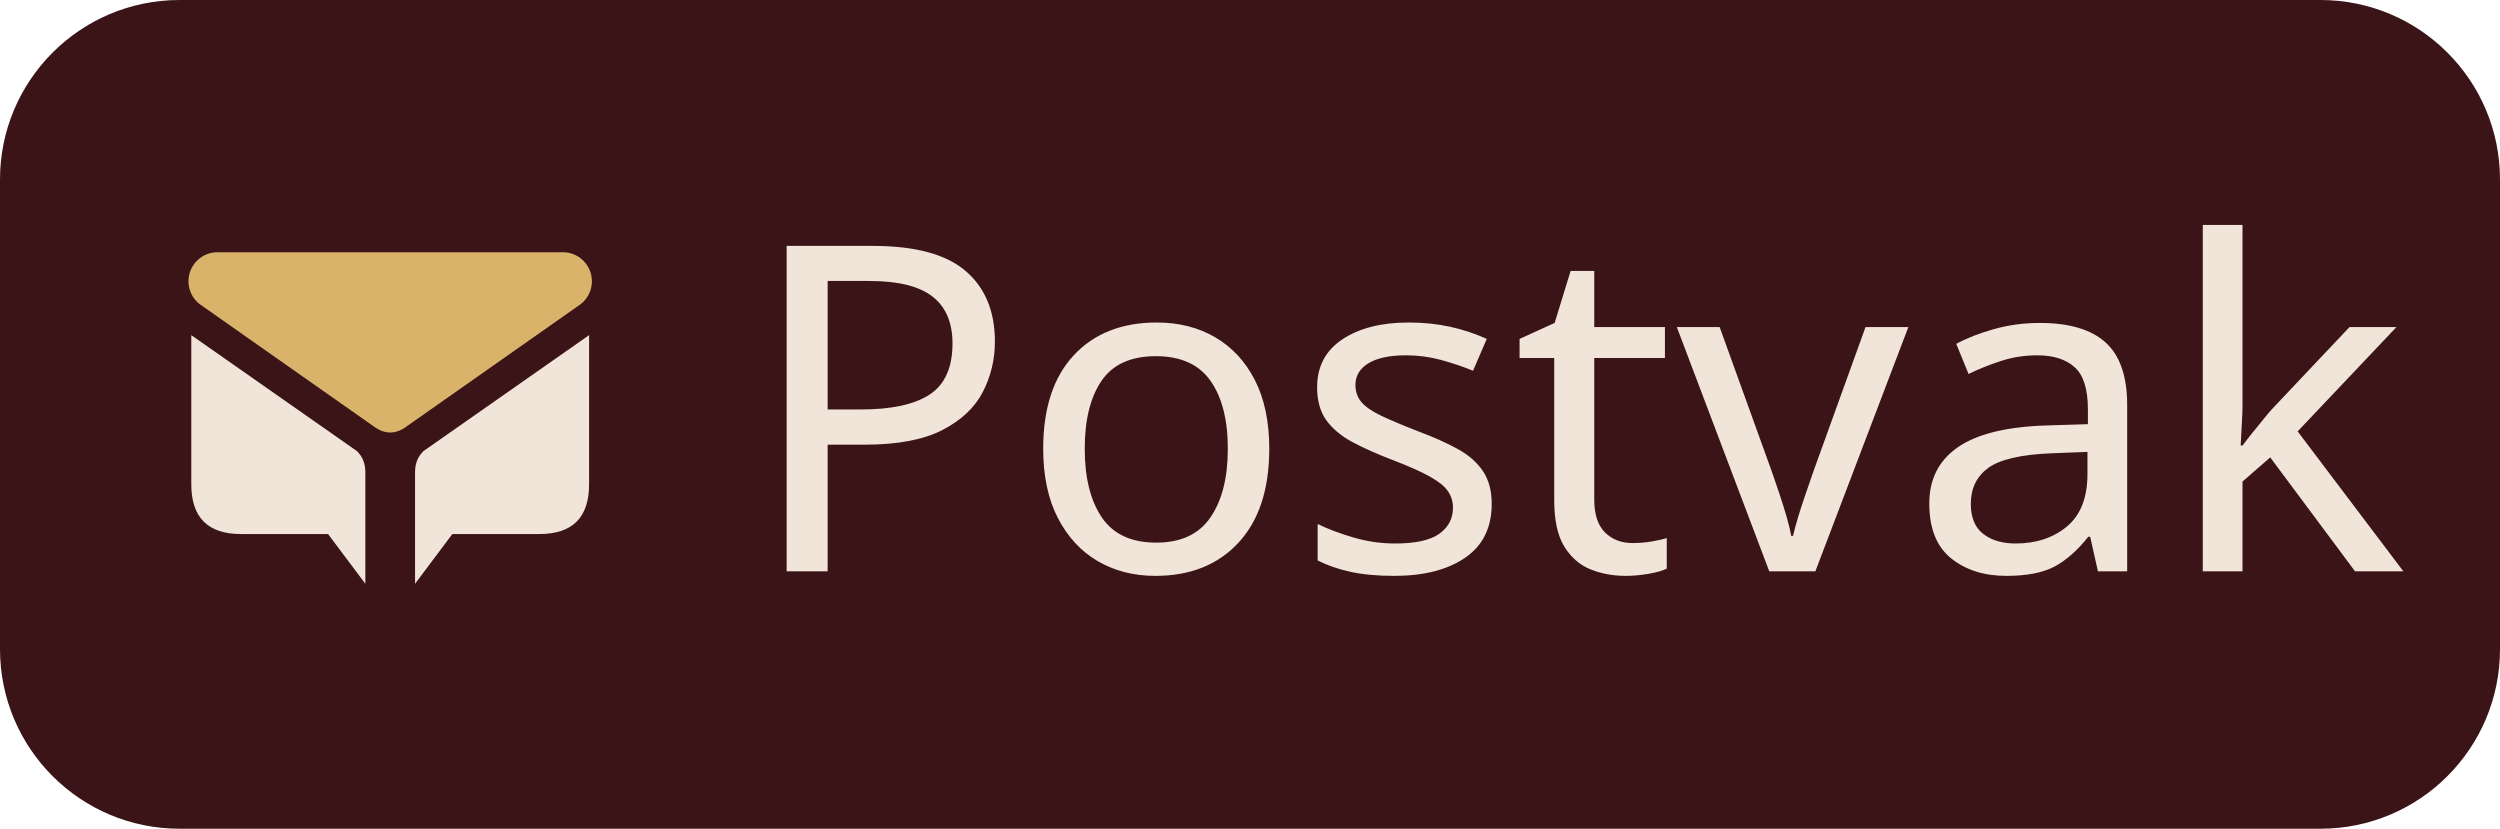
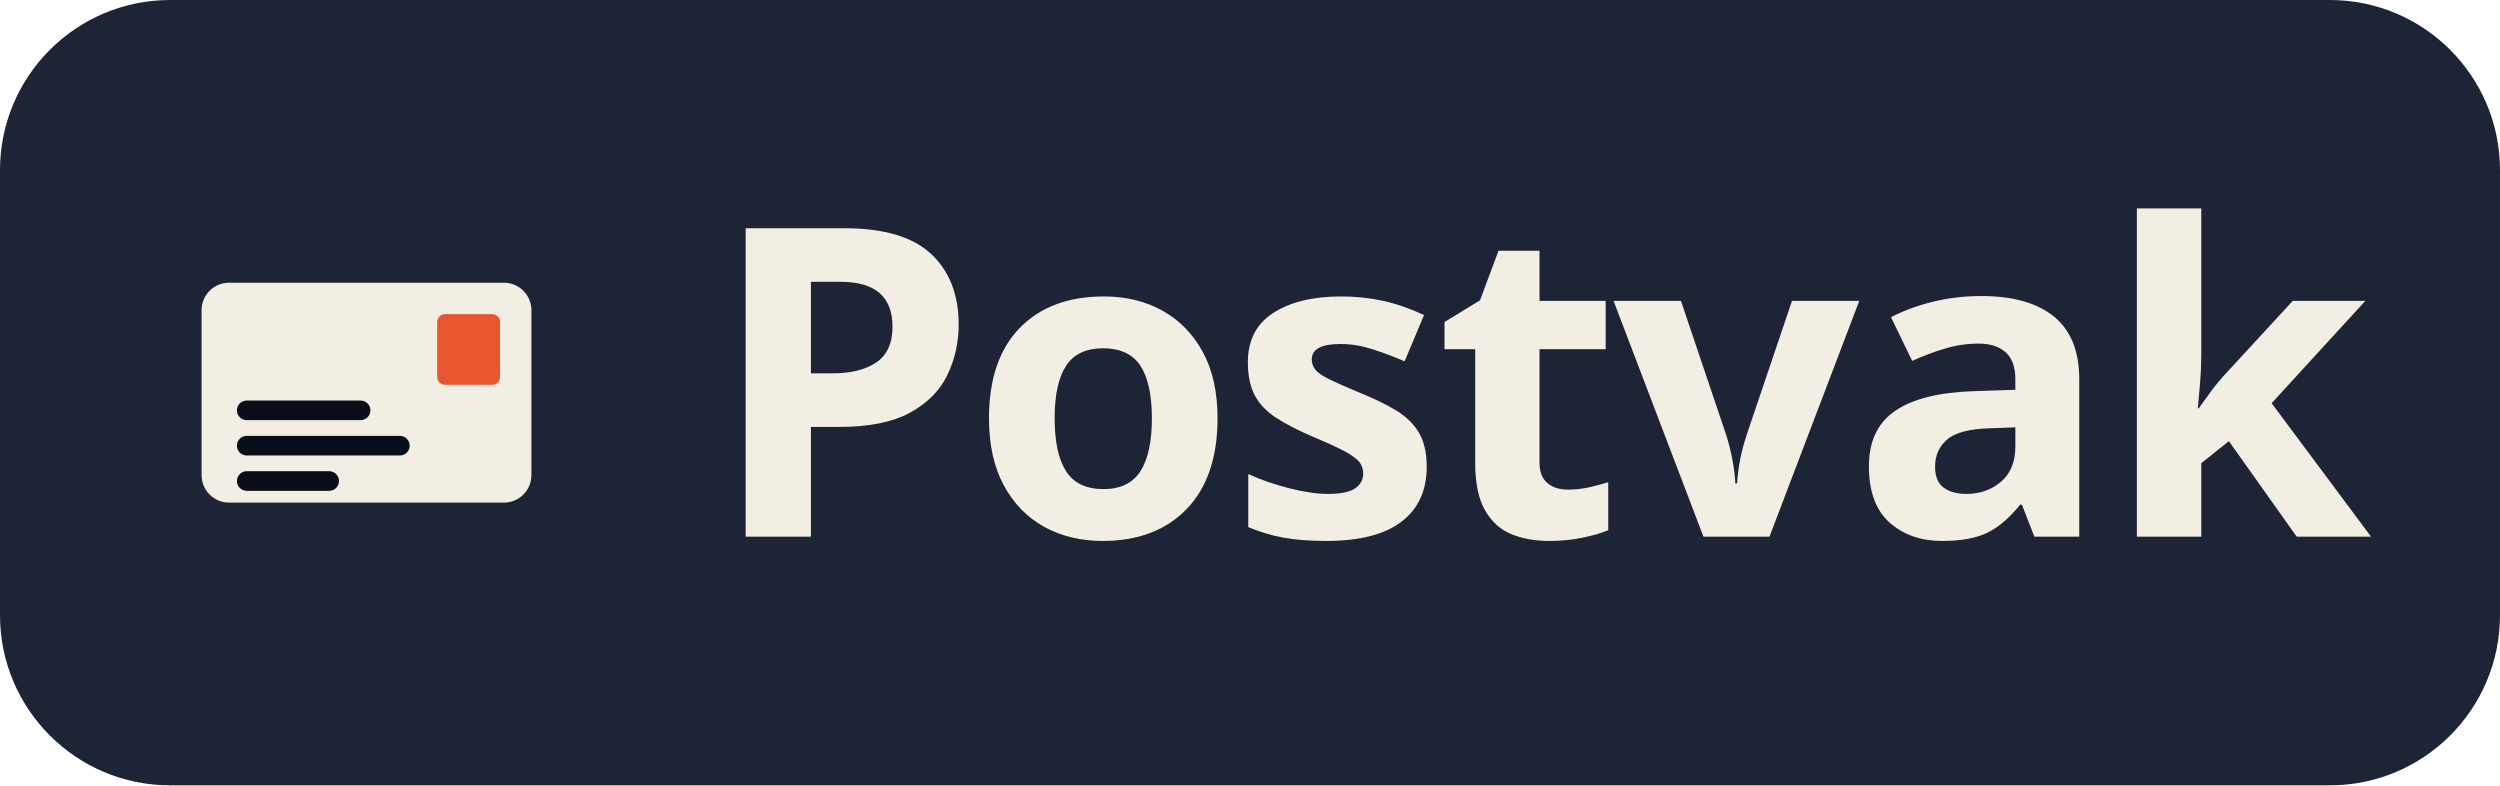
- <svg xmlns="http://www.w3.org/2000/svg" viewBox="0 0 362 120">
-   <rect width="362" height="120" rx="26" fill="#3b1418" />
-   <g transform="translate(20.5 31.73) scale(.6)">
-     <path d="M18 8H102a7 7 0 0 1 4 12.5L64 50Q60 53 56 50L14 20.5A7 7 0 0 1 18 8Z" fill="#d9b36a" />
-     <path d="M12 28L52 56Q54 58 54 61V88L45 76H24Q12 76 12 64Z" fill="#f1e4d8" />
-     <path d="M108 28L68 56Q66 58 66 61V88L75 76H96Q108 76 108 64Z" fill="#f1e4d8" />
+ <svg xmlns="http://www.w3.org/2000/svg" viewBox="0 0 382 120">
+   <rect width="382" height="120" rx="26" fill="#1c2436" />
+   <g transform="translate(20 24) scale(.6)">
+     <rect x="18" y="32" width="84" height="56" rx="7" fill="#f3eee4" />
+     <rect x="78" y="40" width="16" height="18" rx="2" fill="#e8562f" />
+     <rect x="27" y="62" width="34" height="5" rx="2.5" fill="#0a0e1b" />
+     <rect x="27" y="71" width="44" height="5" rx="2.5" fill="#0a0e1b" />
+     <rect x="27" y="80" width="26" height="5" rx="2.5" fill="#0a0e1b" />
  </g>
-   <text x="107.5" y="82.73" font-family="Newsreader" font-weight="500" font-size="66" fill="#f1e4d8">Postvak</text>
+   <text x="108" y="82" font-family="Bricolage Grotesque" font-weight="600" font-size="66" letter-spacing="-1.3" fill="#f3eee4">Postvak</text>
</svg>
